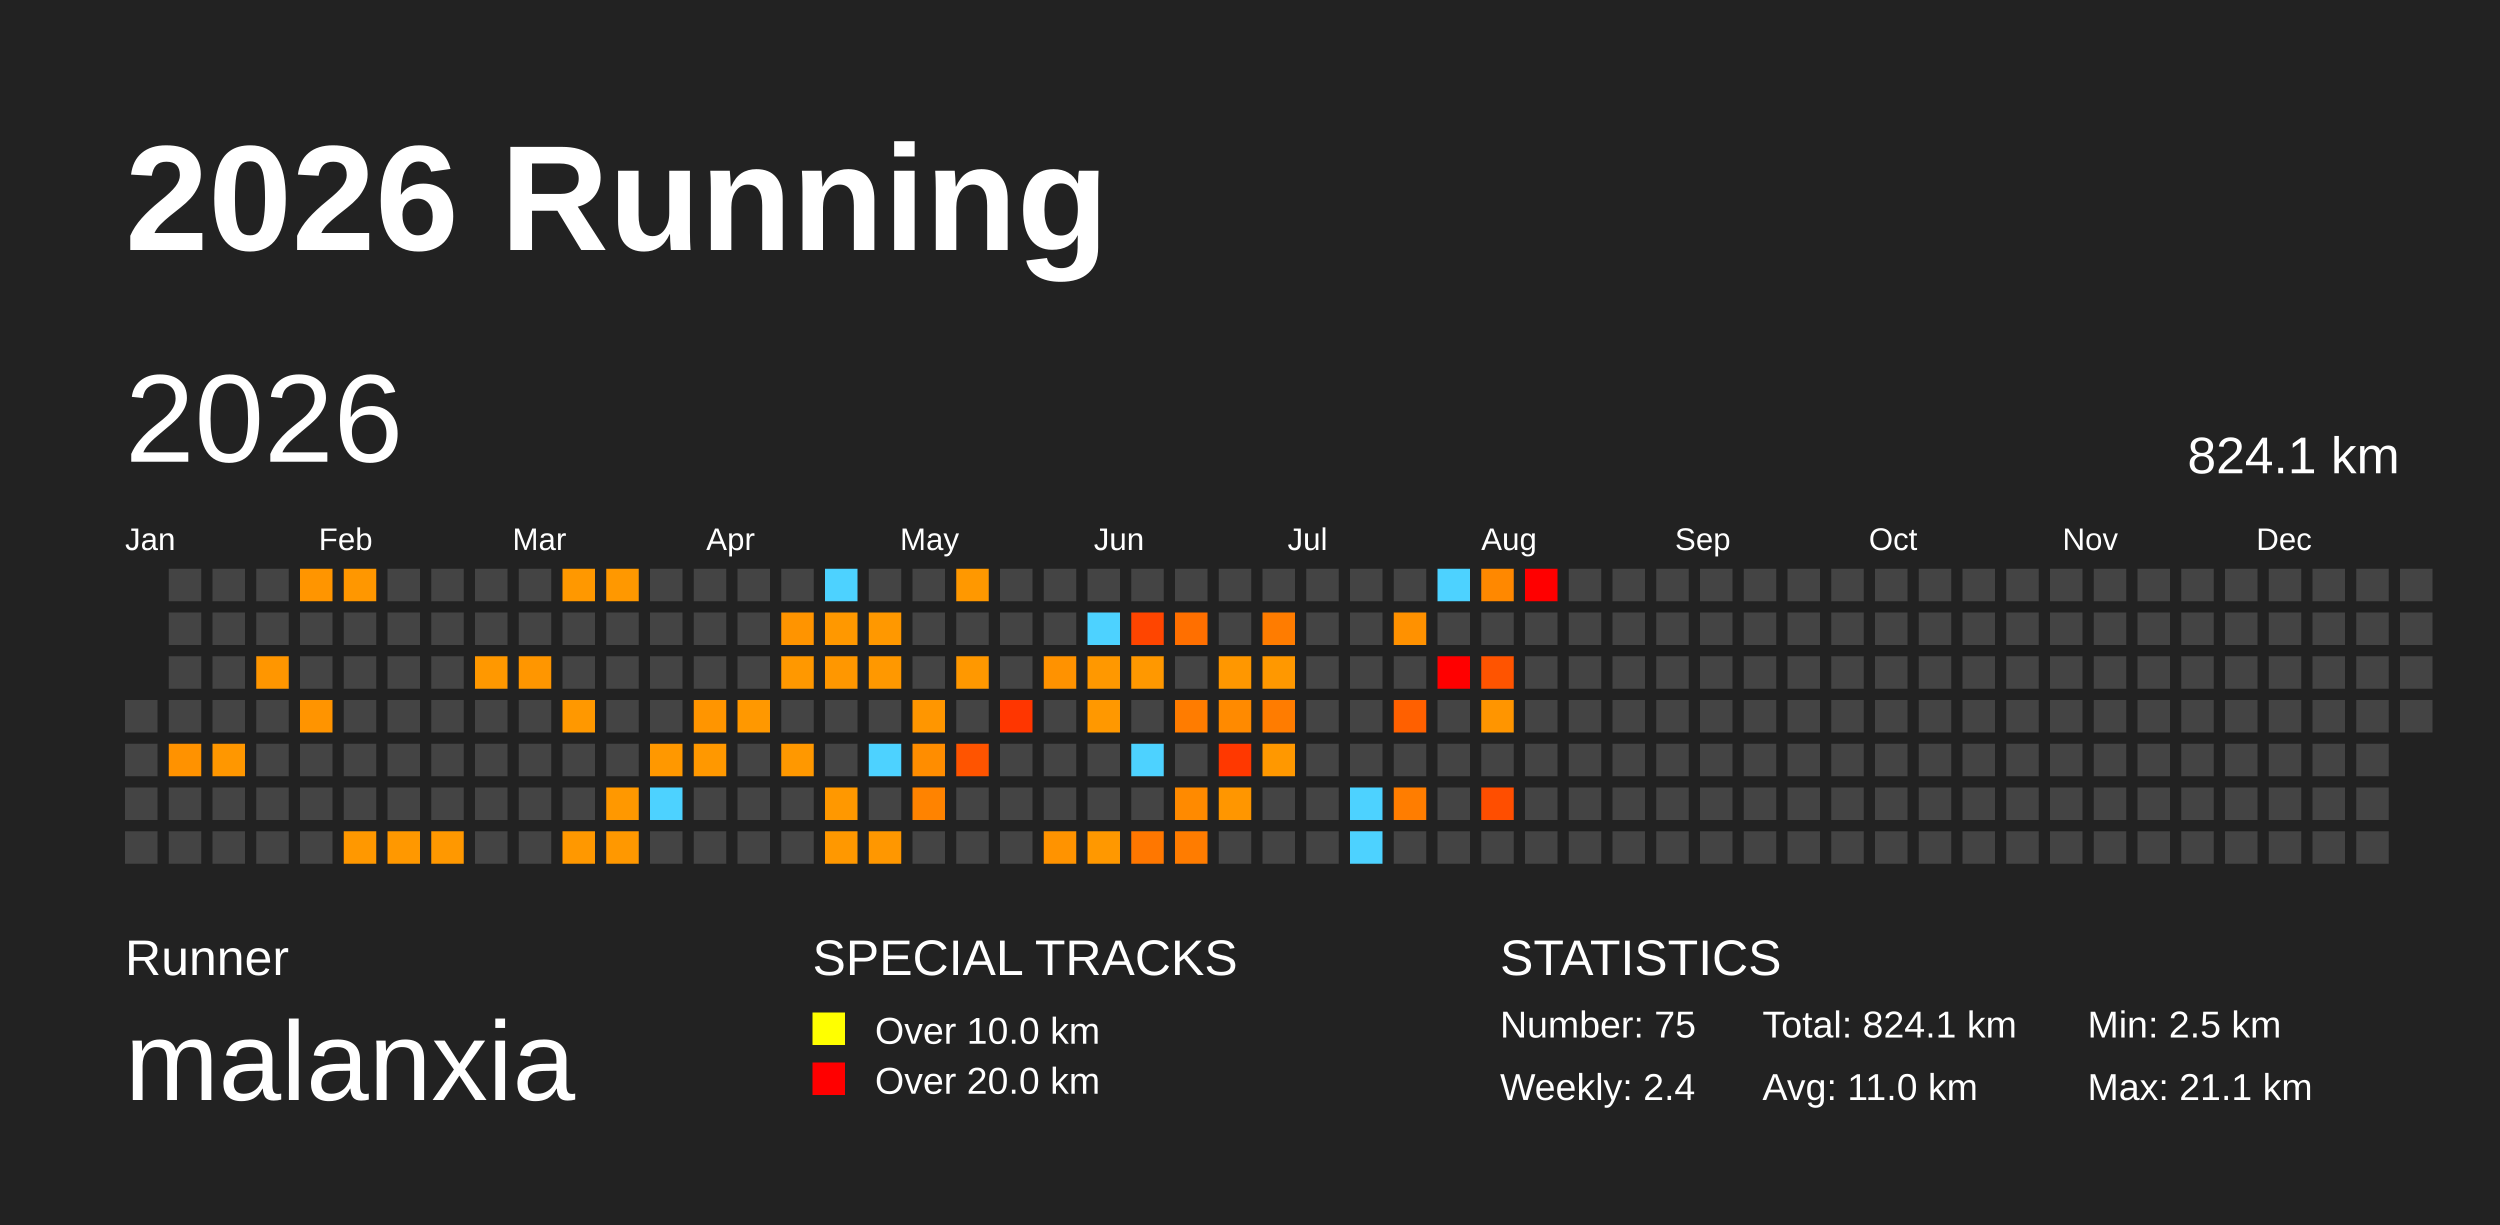
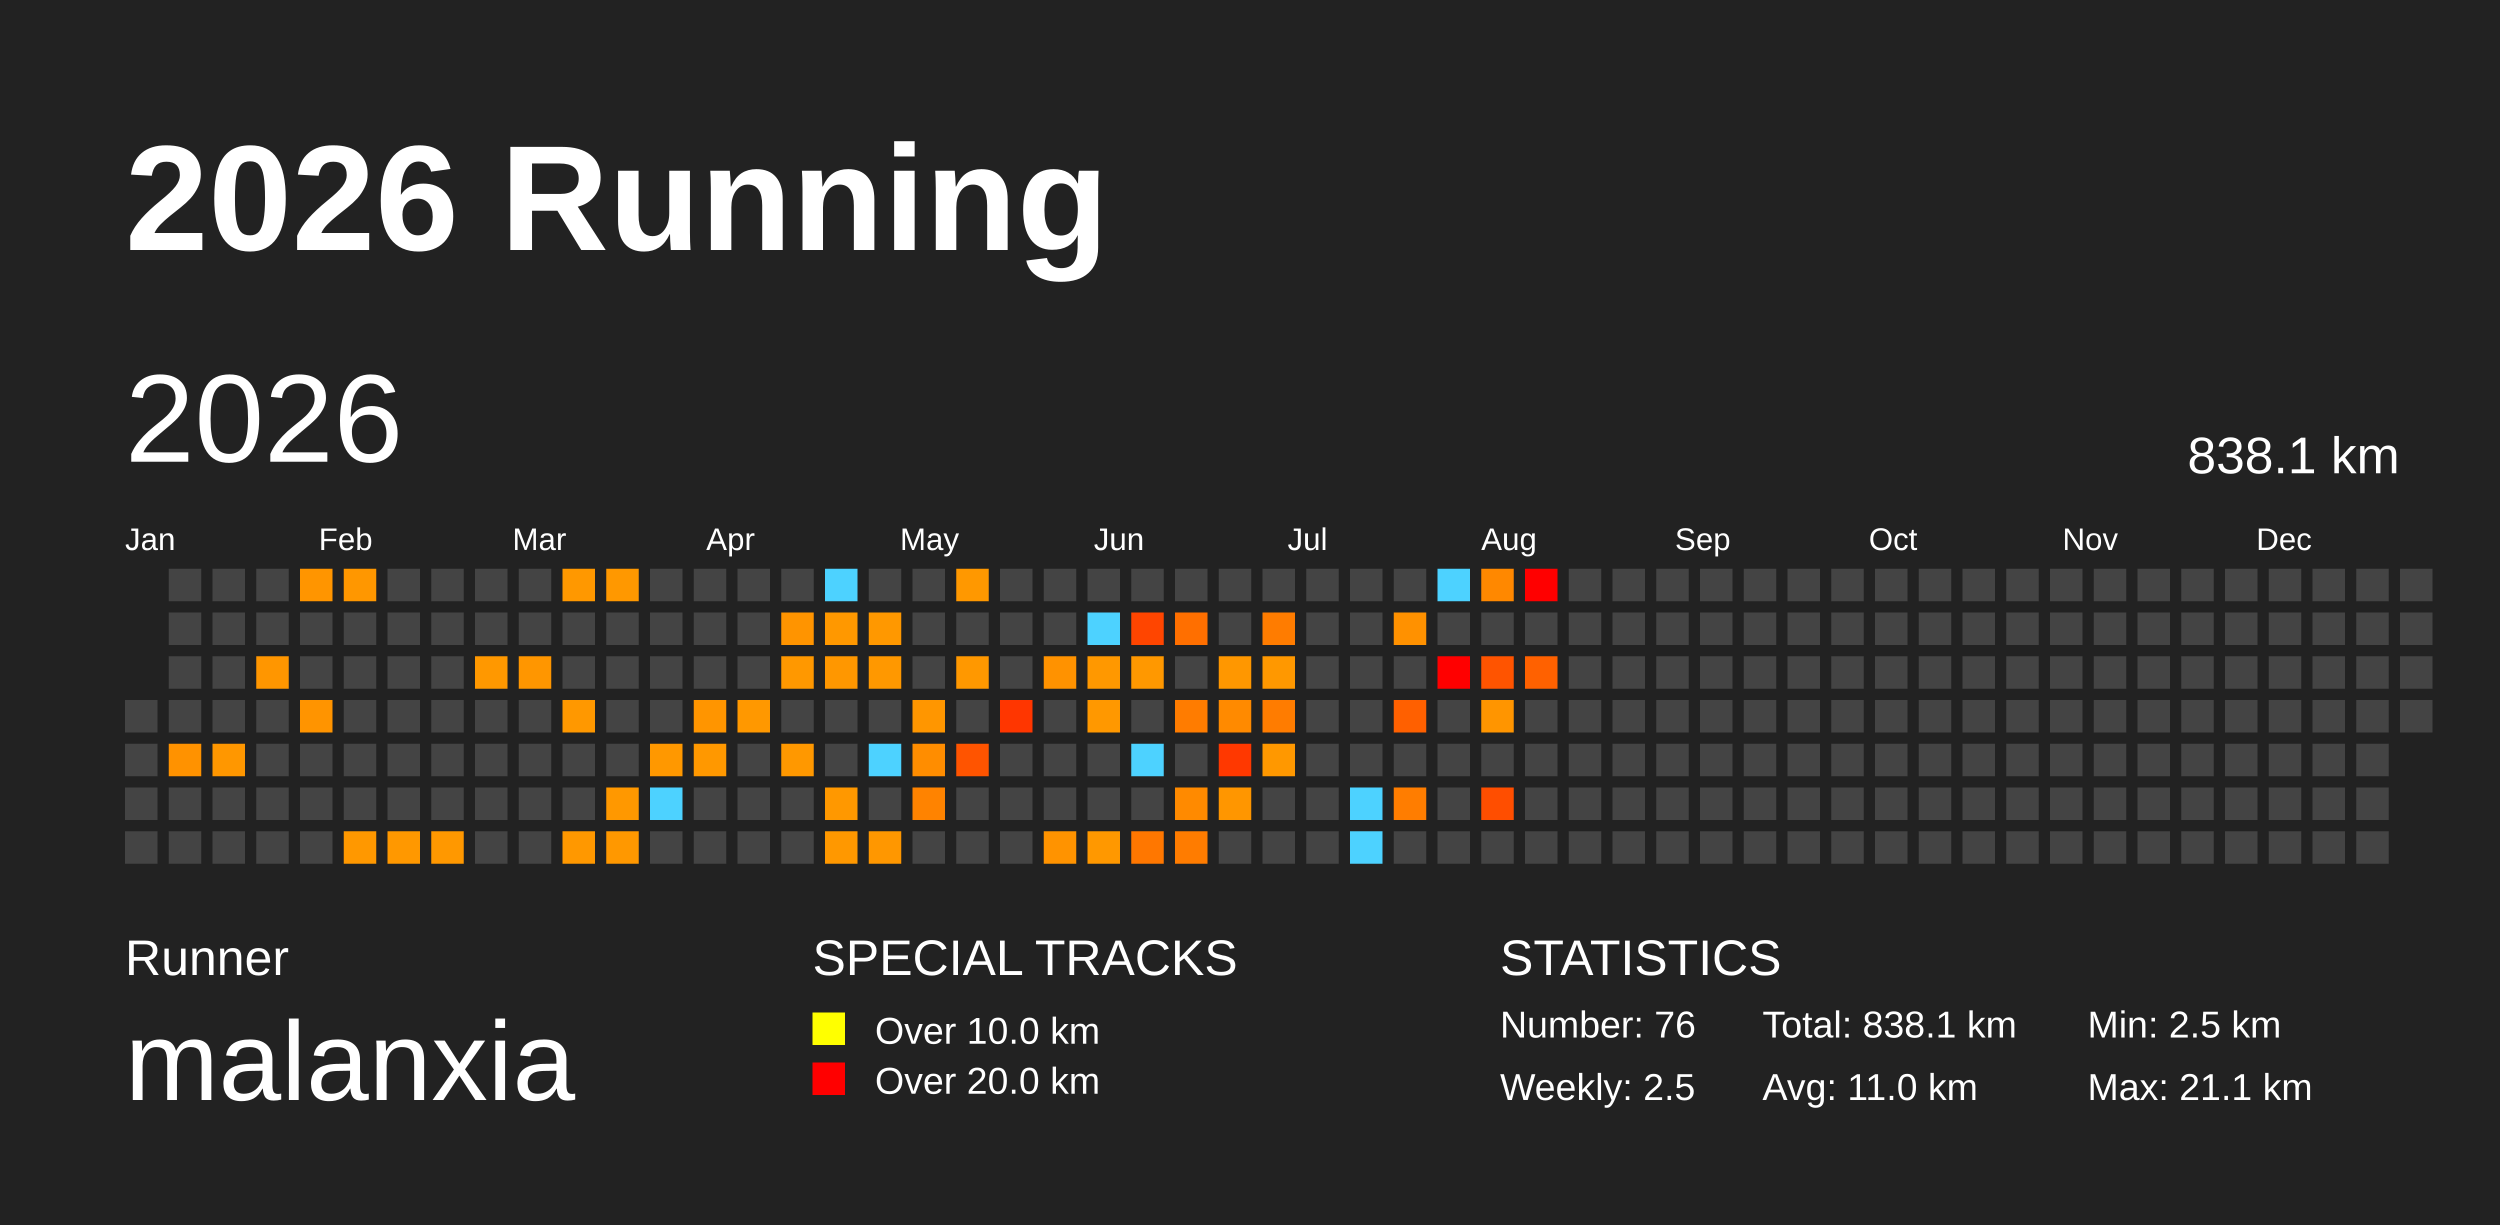
<svg xmlns="http://www.w3.org/2000/svg" baseProfile="full" height="98mm" version="1.1" viewBox="0,0,200,98" width="200mm">
  <defs />
  <rect fill="#222222" height="98" width="200" x="0" y="0" />
  <text fill="#FFFFFF" style="font-size:12px; font-family:Arial; font-weight:bold;" x="10" y="20">2026 Running</text>
  <text fill="#FFFFFF" style="font-size:4px; font-family:Arial" x="10" y="78">Runner</text>
  <text fill="#FFFFFF" style="font-size:9px; font-family:Arial" x="10" y="88">malanxia</text>
  <text fill="#FFFFFF" style="font-size:4px; font-family:Arial" x="65" y="78">SPECIAL TRACKS</text>
  <rect fill="yellow" height="2.6" width="2.6" x="65" y="81" />
  <text fill="#FFFFFF" style="font-size:3px; font-family:Arial" x="70" y="83.5">Over 10.0 km</text>
  <rect fill="red" height="2.6" width="2.6" x="65" y="85" />
  <text fill="#FFFFFF" style="font-size:3px; font-family:Arial" x="70" y="87.5">Over 20.0 km</text>
  <text fill="#FFFFFF" style="font-size:4px; font-family:Arial" x="120" y="78">STATISTICS</text>
-   <text fill="#FFFFFF" style="font-size:3px; font-family:Arial" x="120" y="83">Number: 75</text>
-   <text fill="#FFFFFF" style="font-size:3px; font-family:Arial" x="120" y="88">Weekly: 2.4</text>
-   <text fill="#FFFFFF" style="font-size:3px; font-family:Arial" x="141" y="83">Total: 824.1 km</text>
+   <text fill="#FFFFFF" style="font-size:3px; font-family:Arial" x="120" y="83">Number: 76</text>
+   <text fill="#FFFFFF" style="font-size:3px; font-family:Arial" x="120" y="88">Weekly: 2.5</text>
+   <text fill="#FFFFFF" style="font-size:3px; font-family:Arial" x="141" y="83">Total: 838.1 km</text>
  <text fill="#FFFFFF" style="font-size:3px; font-family:Arial" x="141" y="88">Avg: 11.0 km</text>
  <text fill="#FFFFFF" style="font-size:3px; font-family:Arial" x="167" y="83">Min: 2.5 km</text>
  <text fill="#FFFFFF" style="font-size:3px; font-family:Arial" x="167" y="88">Max: 21.1 km</text>
  <text dominant-baseline="hanging" fill="#FFFFFF" style="font-size:10.0px; font-family:Arial;" x="10" y="30">2026</text>
-   <text dominant-baseline="hanging" fill="#FFFFFF" style="font-size:4.125px; font-family:Arial;" x="175" y="35">824.1 km</text>
+   <text dominant-baseline="hanging" fill="#FFFFFF" style="font-size:4.125px; font-family:Arial;" x="175" y="35">838.1 km</text>
  <text fill="#FFFFFF" style="font-size:2.5px; font-family:Arial" x="10.0" y="44">Jan</text>
  <text fill="#FFFFFF" style="font-size:2.5px; font-family:Arial" x="25.5" y="44">Feb</text>
  <text fill="#FFFFFF" style="font-size:2.5px; font-family:Arial" x="41.0" y="44">Mar</text>
  <text fill="#FFFFFF" style="font-size:2.5px; font-family:Arial" x="56.5" y="44">Apr</text>
  <text fill="#FFFFFF" style="font-size:2.5px; font-family:Arial" x="72.0" y="44">May</text>
  <text fill="#FFFFFF" style="font-size:2.5px; font-family:Arial" x="87.5" y="44">Jun</text>
  <text fill="#FFFFFF" style="font-size:2.5px; font-family:Arial" x="103.0" y="44">Jul</text>
  <text fill="#FFFFFF" style="font-size:2.5px; font-family:Arial" x="118.5" y="44">Aug</text>
  <text fill="#FFFFFF" style="font-size:2.5px; font-family:Arial" x="134.0" y="44">Sep</text>
  <text fill="#FFFFFF" style="font-size:2.5px; font-family:Arial" x="149.5" y="44">Oct</text>
  <text fill="#FFFFFF" style="font-size:2.5px; font-family:Arial" x="165.0" y="44">Nov</text>
  <text fill="#FFFFFF" style="font-size:2.5px; font-family:Arial" x="180.5" y="44">Dec</text>
  <rect fill="#444444" height="2.6" width="2.6" x="10.0" y="56.0" />
  <rect fill="#444444" height="2.6" width="2.6" x="10.0" y="59.5" />
  <rect fill="#444444" height="2.6" width="2.6" x="10.0" y="63.0" />
  <rect fill="#444444" height="2.6" width="2.6" x="10.0" y="66.5" />
  <rect fill="#444444" height="2.6" width="2.6" x="13.5" y="45.5" />
  <rect fill="#444444" height="2.6" width="2.6" x="13.5" y="49.0" />
  <rect fill="#444444" height="2.6" width="2.6" x="13.5" y="52.5" />
  <rect fill="#444444" height="2.6" width="2.6" x="13.5" y="56.0" />
  <rect fill="#ff9200" height="2.6" width="2.6" x="13.5" y="59.5" />
  <rect fill="#444444" height="2.6" width="2.6" x="13.5" y="63.0" />
  <rect fill="#444444" height="2.6" width="2.6" x="13.5" y="66.5" />
  <rect fill="#444444" height="2.6" width="2.6" x="17.0" y="45.5" />
  <rect fill="#444444" height="2.6" width="2.6" x="17.0" y="49.0" />
  <rect fill="#444444" height="2.6" width="2.6" x="17.0" y="52.5" />
  <rect fill="#444444" height="2.6" width="2.6" x="17.0" y="56.0" />
  <rect fill="#ff9700" height="2.6" width="2.6" x="17.0" y="59.5" />
  <rect fill="#444444" height="2.6" width="2.6" x="17.0" y="63.0" />
  <rect fill="#444444" height="2.6" width="2.6" x="17.0" y="66.5" />
  <rect fill="#444444" height="2.6" width="2.6" x="20.5" y="45.5" />
  <rect fill="#444444" height="2.6" width="2.6" x="20.5" y="49.0" />
  <rect fill="#ff9600" height="2.6" width="2.6" x="20.5" y="52.5" />
  <rect fill="#444444" height="2.6" width="2.6" x="20.5" y="56.0" />
  <rect fill="#444444" height="2.6" width="2.6" x="20.5" y="59.5" />
  <rect fill="#444444" height="2.6" width="2.6" x="20.5" y="63.0" />
  <rect fill="#444444" height="2.6" width="2.6" x="20.5" y="66.5" />
  <rect fill="#ff9500" height="2.6" width="2.6" x="24.0" y="45.5" />
  <rect fill="#444444" height="2.6" width="2.6" x="24.0" y="49.0" />
  <rect fill="#444444" height="2.6" width="2.6" x="24.0" y="52.5" />
  <rect fill="#ff9400" height="2.6" width="2.6" x="24.0" y="56.0" />
  <rect fill="#444444" height="2.6" width="2.6" x="24.0" y="59.5" />
  <rect fill="#444444" height="2.6" width="2.6" x="24.0" y="63.0" />
  <rect fill="#444444" height="2.6" width="2.6" x="24.0" y="66.5" />
  <rect fill="#ff9700" height="2.6" width="2.6" x="27.5" y="45.5" />
  <rect fill="#444444" height="2.6" width="2.6" x="27.5" y="49.0" />
  <rect fill="#444444" height="2.6" width="2.6" x="27.5" y="52.5" />
  <rect fill="#444444" height="2.6" width="2.6" x="27.5" y="56.0" />
  <rect fill="#444444" height="2.6" width="2.6" x="27.5" y="59.5" />
  <rect fill="#444444" height="2.6" width="2.6" x="27.5" y="63.0" />
  <rect fill="#ff9800" height="2.6" width="2.6" x="27.5" y="66.5" />
  <rect fill="#444444" height="2.6" width="2.6" x="31.0" y="45.5" />
  <rect fill="#444444" height="2.6" width="2.6" x="31.0" y="49.0" />
  <rect fill="#444444" height="2.6" width="2.6" x="31.0" y="52.5" />
  <rect fill="#444444" height="2.6" width="2.6" x="31.0" y="56.0" />
  <rect fill="#444444" height="2.6" width="2.6" x="31.0" y="59.5" />
  <rect fill="#444444" height="2.6" width="2.6" x="31.0" y="63.0" />
  <rect fill="#ff9800" height="2.6" width="2.6" x="31.0" y="66.5" />
  <rect fill="#444444" height="2.6" width="2.6" x="34.5" y="45.5" />
  <rect fill="#444444" height="2.6" width="2.6" x="34.5" y="49.0" />
  <rect fill="#444444" height="2.6" width="2.6" x="34.5" y="52.5" />
  <rect fill="#444444" height="2.6" width="2.6" x="34.5" y="56.0" />
  <rect fill="#444444" height="2.6" width="2.6" x="34.5" y="59.5" />
  <rect fill="#444444" height="2.6" width="2.6" x="34.5" y="63.0" />
  <rect fill="#ff9800" height="2.6" width="2.6" x="34.5" y="66.5" />
  <rect fill="#444444" height="2.6" width="2.6" x="38.0" y="45.5" />
  <rect fill="#444444" height="2.6" width="2.6" x="38.0" y="49.0" />
  <rect fill="#ff9800" height="2.6" width="2.6" x="38.0" y="52.5" />
  <rect fill="#444444" height="2.6" width="2.6" x="38.0" y="56.0" />
  <rect fill="#444444" height="2.6" width="2.6" x="38.0" y="59.5" />
  <rect fill="#444444" height="2.6" width="2.6" x="38.0" y="63.0" />
  <rect fill="#444444" height="2.6" width="2.6" x="38.0" y="66.5" />
  <rect fill="#444444" height="2.6" width="2.6" x="41.5" y="45.5" />
  <rect fill="#444444" height="2.6" width="2.6" x="41.5" y="49.0" />
  <rect fill="#ff9600" height="2.6" width="2.6" x="41.5" y="52.5" />
  <rect fill="#444444" height="2.6" width="2.6" x="41.5" y="56.0" />
  <rect fill="#444444" height="2.6" width="2.6" x="41.5" y="59.5" />
  <rect fill="#444444" height="2.6" width="2.6" x="41.5" y="63.0" />
  <rect fill="#444444" height="2.6" width="2.6" x="41.5" y="66.5" />
  <rect fill="#ff9800" height="2.6" width="2.6" x="45.0" y="45.5" />
  <rect fill="#444444" height="2.6" width="2.6" x="45.0" y="49.0" />
  <rect fill="#444444" height="2.6" width="2.6" x="45.0" y="52.5" />
  <rect fill="#ff9800" height="2.6" width="2.6" x="45.0" y="56.0" />
  <rect fill="#444444" height="2.6" width="2.6" x="45.0" y="59.5" />
  <rect fill="#444444" height="2.6" width="2.6" x="45.0" y="63.0" />
  <rect fill="#ff9800" height="2.6" width="2.6" x="45.0" y="66.5" />
  <rect fill="#ff9800" height="2.6" width="2.6" x="48.5" y="45.5" />
  <rect fill="#444444" height="2.6" width="2.6" x="48.5" y="49.0" />
  <rect fill="#444444" height="2.6" width="2.6" x="48.5" y="52.5" />
  <rect fill="#444444" height="2.6" width="2.6" x="48.5" y="56.0" />
  <rect fill="#444444" height="2.6" width="2.6" x="48.5" y="59.5" />
  <rect fill="#ff9800" height="2.6" width="2.6" x="48.5" y="63.0" />
  <rect fill="#ff9800" height="2.6" width="2.6" x="48.5" y="66.5" />
  <rect fill="#444444" height="2.6" width="2.6" x="52.0" y="45.5" />
  <rect fill="#444444" height="2.6" width="2.6" x="52.0" y="49.0" />
  <rect fill="#444444" height="2.6" width="2.6" x="52.0" y="52.5" />
  <rect fill="#444444" height="2.6" width="2.6" x="52.0" y="56.0" />
  <rect fill="#ff9800" height="2.6" width="2.6" x="52.0" y="59.5" />
  <rect fill="#4dd2ff" height="2.6" width="2.6" x="52.0" y="63.0" />
  <rect fill="#444444" height="2.6" width="2.6" x="52.0" y="66.5" />
  <rect fill="#444444" height="2.6" width="2.6" x="55.5" y="45.5" />
  <rect fill="#444444" height="2.6" width="2.6" x="55.5" y="49.0" />
  <rect fill="#444444" height="2.6" width="2.6" x="55.5" y="52.5" />
  <rect fill="#ff9500" height="2.6" width="2.6" x="55.5" y="56.0" />
  <rect fill="#ff9800" height="2.6" width="2.6" x="55.5" y="59.5" />
  <rect fill="#444444" height="2.6" width="2.6" x="55.5" y="63.0" />
  <rect fill="#444444" height="2.6" width="2.6" x="55.5" y="66.5" />
  <rect fill="#444444" height="2.6" width="2.6" x="59.0" y="45.5" />
  <rect fill="#444444" height="2.6" width="2.6" x="59.0" y="49.0" />
  <rect fill="#444444" height="2.6" width="2.6" x="59.0" y="52.5" />
  <rect fill="#ff9800" height="2.6" width="2.6" x="59.0" y="56.0" />
  <rect fill="#444444" height="2.6" width="2.6" x="59.0" y="59.5" />
  <rect fill="#444444" height="2.6" width="2.6" x="59.0" y="63.0" />
  <rect fill="#444444" height="2.6" width="2.6" x="59.0" y="66.5" />
  <rect fill="#444444" height="2.6" width="2.6" x="62.5" y="45.5" />
  <rect fill="#ff9400" height="2.6" width="2.6" x="62.5" y="49.0" />
  <rect fill="#ff9800" height="2.6" width="2.6" x="62.5" y="52.5" />
  <rect fill="#444444" height="2.6" width="2.6" x="62.5" y="56.0" />
  <rect fill="#ff9800" height="2.6" width="2.6" x="62.5" y="59.5" />
  <rect fill="#444444" height="2.6" width="2.6" x="62.5" y="63.0" />
  <rect fill="#444444" height="2.6" width="2.6" x="62.5" y="66.5" />
  <rect fill="#4dd2ff" height="2.6" width="2.6" x="66.0" y="45.5" />
  <rect fill="#ff9800" height="2.6" width="2.6" x="66.0" y="49.0" />
  <rect fill="#ff9700" height="2.6" width="2.6" x="66.0" y="52.5" />
  <rect fill="#444444" height="2.6" width="2.6" x="66.0" y="56.0" />
  <rect fill="#444444" height="2.6" width="2.6" x="66.0" y="59.5" />
  <rect fill="#ff9800" height="2.6" width="2.6" x="66.0" y="63.0" />
  <rect fill="#ff9800" height="2.6" width="2.6" x="66.0" y="66.5" />
  <rect fill="#444444" height="2.6" width="2.6" x="69.5" y="45.5" />
  <rect fill="#ff9800" height="2.6" width="2.6" x="69.5" y="49.0" />
  <rect fill="#ff9800" height="2.6" width="2.6" x="69.5" y="52.5" />
  <rect fill="#444444" height="2.6" width="2.6" x="69.5" y="56.0" />
  <rect fill="#4dd2ff" height="2.6" width="2.6" x="69.5" y="59.5" />
  <rect fill="#444444" height="2.6" width="2.6" x="69.5" y="63.0" />
  <rect fill="#ff9700" height="2.6" width="2.6" x="69.5" y="66.5" />
  <rect fill="#444444" height="2.6" width="2.6" x="73.0" y="45.5" />
  <rect fill="#444444" height="2.6" width="2.6" x="73.0" y="49.0" />
  <rect fill="#444444" height="2.6" width="2.6" x="73.0" y="52.5" />
  <rect fill="#ff9600" height="2.6" width="2.6" x="73.0" y="56.0" />
  <rect fill="#ff8d00" height="2.6" width="2.6" x="73.0" y="59.5" />
  <rect fill="#ff8300" height="2.6" width="2.6" x="73.0" y="63.0" />
  <rect fill="#444444" height="2.6" width="2.6" x="73.0" y="66.5" />
  <rect fill="#ff9800" height="2.6" width="2.6" x="76.5" y="45.5" />
  <rect fill="#444444" height="2.6" width="2.6" x="76.5" y="49.0" />
  <rect fill="#ff9800" height="2.6" width="2.6" x="76.5" y="52.5" />
  <rect fill="#444444" height="2.6" width="2.6" x="76.5" y="56.0" />
  <rect fill="#ff5400" height="2.6" width="2.6" x="76.5" y="59.5" />
  <rect fill="#444444" height="2.6" width="2.6" x="76.5" y="63.0" />
  <rect fill="#444444" height="2.6" width="2.6" x="76.5" y="66.5" />
  <rect fill="#444444" height="2.6" width="2.6" x="80.0" y="45.5" />
  <rect fill="#444444" height="2.6" width="2.6" x="80.0" y="49.0" />
  <rect fill="#444444" height="2.6" width="2.6" x="80.0" y="52.5" />
  <rect fill="#ff3600" height="2.6" width="2.6" x="80.0" y="56.0" />
  <rect fill="#444444" height="2.6" width="2.6" x="80.0" y="59.5" />
  <rect fill="#444444" height="2.6" width="2.6" x="80.0" y="63.0" />
  <rect fill="#444444" height="2.6" width="2.6" x="80.0" y="66.5" />
  <rect fill="#444444" height="2.6" width="2.6" x="83.5" y="45.5" />
  <rect fill="#444444" height="2.6" width="2.6" x="83.5" y="49.0" />
  <rect fill="#ff9200" height="2.6" width="2.6" x="83.5" y="52.5" />
  <rect fill="#444444" height="2.6" width="2.6" x="83.5" y="56.0" />
  <rect fill="#444444" height="2.6" width="2.6" x="83.5" y="59.5" />
  <rect fill="#444444" height="2.6" width="2.6" x="83.5" y="63.0" />
  <rect fill="#ff9300" height="2.6" width="2.6" x="83.5" y="66.5" />
  <rect fill="#444444" height="2.6" width="2.6" x="87.0" y="45.5" />
  <rect fill="#4dd2ff" height="2.6" width="2.6" x="87.0" y="49.0" />
  <rect fill="#ff9800" height="2.6" width="2.6" x="87.0" y="52.5" />
  <rect fill="#ff9800" height="2.6" width="2.6" x="87.0" y="56.0" />
  <rect fill="#444444" height="2.6" width="2.6" x="87.0" y="59.5" />
  <rect fill="#444444" height="2.6" width="2.6" x="87.0" y="63.0" />
  <rect fill="#ff9800" height="2.6" width="2.6" x="87.0" y="66.5" />
  <rect fill="#444444" height="2.6" width="2.6" x="90.5" y="45.5" />
  <rect fill="#ff4500" height="2.6" width="2.6" x="90.5" y="49.0" />
  <rect fill="#ff9800" height="2.6" width="2.6" x="90.5" y="52.5" />
  <rect fill="#444444" height="2.6" width="2.6" x="90.5" y="56.0" />
  <rect fill="#4dd2ff" height="2.6" width="2.6" x="90.5" y="59.5" />
  <rect fill="#444444" height="2.6" width="2.6" x="90.5" y="63.0" />
  <rect fill="#ff7700" height="2.6" width="2.6" x="90.5" y="66.5" />
  <rect fill="#444444" height="2.6" width="2.6" x="94.0" y="45.5" />
  <rect fill="#ff6f00" height="2.6" width="2.6" x="94.0" y="49.0" />
  <rect fill="#444444" height="2.6" width="2.6" x="94.0" y="52.5" />
  <rect fill="#ff7c00" height="2.6" width="2.6" x="94.0" y="56.0" />
  <rect fill="#444444" height="2.6" width="2.6" x="94.0" y="59.5" />
  <rect fill="#ff8a00" height="2.6" width="2.6" x="94.0" y="63.0" />
  <rect fill="#ff7c00" height="2.6" width="2.6" x="94.0" y="66.5" />
  <rect fill="#444444" height="2.6" width="2.6" x="97.5" y="45.5" />
  <rect fill="#444444" height="2.6" width="2.6" x="97.5" y="49.0" />
  <rect fill="#ff9700" height="2.6" width="2.6" x="97.5" y="52.5" />
  <rect fill="#ff8a00" height="2.6" width="2.6" x="97.5" y="56.0" />
  <rect fill="#ff3800" height="2.6" width="2.6" x="97.5" y="59.5" />
  <rect fill="#ff9600" height="2.6" width="2.6" x="97.5" y="63.0" />
  <rect fill="#444444" height="2.6" width="2.6" x="97.5" y="66.5" />
  <rect fill="#444444" height="2.6" width="2.6" x="101.0" y="45.5" />
  <rect fill="#ff7c00" height="2.6" width="2.6" x="101.0" y="49.0" />
  <rect fill="#ff9800" height="2.6" width="2.6" x="101.0" y="52.5" />
  <rect fill="#ff7c00" height="2.6" width="2.6" x="101.0" y="56.0" />
  <rect fill="#ff9800" height="2.6" width="2.6" x="101.0" y="59.5" />
  <rect fill="#444444" height="2.6" width="2.6" x="101.0" y="63.0" />
  <rect fill="#444444" height="2.6" width="2.6" x="101.0" y="66.5" />
  <rect fill="#444444" height="2.6" width="2.6" x="104.5" y="45.5" />
  <rect fill="#444444" height="2.6" width="2.6" x="104.5" y="49.0" />
  <rect fill="#444444" height="2.6" width="2.6" x="104.5" y="52.5" />
  <rect fill="#444444" height="2.6" width="2.6" x="104.5" y="56.0" />
  <rect fill="#444444" height="2.6" width="2.6" x="104.5" y="59.5" />
  <rect fill="#444444" height="2.6" width="2.6" x="104.5" y="63.0" />
  <rect fill="#444444" height="2.6" width="2.6" x="104.5" y="66.5" />
  <rect fill="#444444" height="2.6" width="2.6" x="108.0" y="45.5" />
  <rect fill="#444444" height="2.6" width="2.6" x="108.0" y="49.0" />
  <rect fill="#444444" height="2.6" width="2.6" x="108.0" y="52.5" />
  <rect fill="#444444" height="2.6" width="2.6" x="108.0" y="56.0" />
  <rect fill="#444444" height="2.6" width="2.6" x="108.0" y="59.5" />
  <rect fill="#4dd2ff" height="2.6" width="2.6" x="108.0" y="63.0" />
  <rect fill="#4dd2ff" height="2.6" width="2.6" x="108.0" y="66.5" />
  <rect fill="#444444" height="2.6" width="2.6" x="111.5" y="45.5" />
  <rect fill="#ff9100" height="2.6" width="2.6" x="111.5" y="49.0" />
  <rect fill="#444444" height="2.6" width="2.6" x="111.5" y="52.5" />
  <rect fill="#ff6000" height="2.6" width="2.6" x="111.5" y="56.0" />
  <rect fill="#444444" height="2.6" width="2.6" x="111.5" y="59.5" />
  <rect fill="#ff7d00" height="2.6" width="2.6" x="111.5" y="63.0" />
  <rect fill="#444444" height="2.6" width="2.6" x="111.5" y="66.5" />
  <rect fill="#4dd2ff" height="2.6" width="2.6" x="115.0" y="45.5" />
  <rect fill="#444444" height="2.6" width="2.6" x="115.0" y="49.0" />
  <rect fill="red" height="2.6" width="2.6" x="115.0" y="52.5" />
  <rect fill="#444444" height="2.6" width="2.6" x="115.0" y="56.0" />
  <rect fill="#444444" height="2.6" width="2.6" x="115.0" y="59.5" />
  <rect fill="#444444" height="2.6" width="2.6" x="115.0" y="63.0" />
  <rect fill="#444444" height="2.6" width="2.6" x="115.0" y="66.5" />
  <rect fill="#ff8800" height="2.6" width="2.6" x="118.5" y="45.5" />
  <rect fill="#444444" height="2.6" width="2.6" x="118.5" y="49.0" />
  <rect fill="#ff5400" height="2.6" width="2.6" x="118.5" y="52.5" />
  <rect fill="#ff9500" height="2.6" width="2.6" x="118.5" y="56.0" />
  <rect fill="#444444" height="2.6" width="2.6" x="118.5" y="59.5" />
  <rect fill="#ff4e00" height="2.6" width="2.6" x="118.5" y="63.0" />
  <rect fill="#444444" height="2.6" width="2.6" x="118.5" y="66.5" />
  <rect fill="red" height="2.6" width="2.6" x="122.0" y="45.5" />
  <rect fill="#444444" height="2.6" width="2.6" x="122.0" y="49.0" />
-   <rect fill="#444444" height="2.6" width="2.6" x="122.0" y="52.5" />
+   <rect fill="#ff6100" height="2.6" width="2.6" x="122.0" y="52.5" />
  <rect fill="#444444" height="2.6" width="2.6" x="122.0" y="56.0" />
  <rect fill="#444444" height="2.6" width="2.6" x="122.0" y="59.5" />
  <rect fill="#444444" height="2.6" width="2.6" x="122.0" y="63.0" />
  <rect fill="#444444" height="2.6" width="2.6" x="122.0" y="66.5" />
  <rect fill="#444444" height="2.6" width="2.6" x="125.5" y="45.5" />
  <rect fill="#444444" height="2.6" width="2.6" x="125.5" y="49.0" />
  <rect fill="#444444" height="2.6" width="2.6" x="125.5" y="52.5" />
  <rect fill="#444444" height="2.6" width="2.6" x="125.5" y="56.0" />
  <rect fill="#444444" height="2.6" width="2.6" x="125.5" y="59.5" />
  <rect fill="#444444" height="2.6" width="2.6" x="125.5" y="63.0" />
  <rect fill="#444444" height="2.6" width="2.6" x="125.5" y="66.5" />
  <rect fill="#444444" height="2.6" width="2.6" x="129.0" y="45.5" />
  <rect fill="#444444" height="2.6" width="2.6" x="129.0" y="49.0" />
  <rect fill="#444444" height="2.6" width="2.6" x="129.0" y="52.5" />
  <rect fill="#444444" height="2.6" width="2.6" x="129.0" y="56.0" />
  <rect fill="#444444" height="2.6" width="2.6" x="129.0" y="59.5" />
  <rect fill="#444444" height="2.6" width="2.6" x="129.0" y="63.0" />
  <rect fill="#444444" height="2.6" width="2.6" x="129.0" y="66.5" />
  <rect fill="#444444" height="2.6" width="2.6" x="132.5" y="45.5" />
  <rect fill="#444444" height="2.6" width="2.6" x="132.5" y="49.0" />
  <rect fill="#444444" height="2.6" width="2.6" x="132.5" y="52.5" />
  <rect fill="#444444" height="2.6" width="2.6" x="132.5" y="56.0" />
  <rect fill="#444444" height="2.6" width="2.6" x="132.5" y="59.5" />
  <rect fill="#444444" height="2.6" width="2.6" x="132.5" y="63.0" />
  <rect fill="#444444" height="2.6" width="2.6" x="132.5" y="66.5" />
  <rect fill="#444444" height="2.6" width="2.6" x="136.0" y="45.5" />
  <rect fill="#444444" height="2.6" width="2.6" x="136.0" y="49.0" />
  <rect fill="#444444" height="2.6" width="2.6" x="136.0" y="52.5" />
  <rect fill="#444444" height="2.6" width="2.6" x="136.0" y="56.0" />
  <rect fill="#444444" height="2.6" width="2.6" x="136.0" y="59.5" />
  <rect fill="#444444" height="2.6" width="2.6" x="136.0" y="63.0" />
  <rect fill="#444444" height="2.6" width="2.6" x="136.0" y="66.5" />
  <rect fill="#444444" height="2.6" width="2.6" x="139.5" y="45.5" />
  <rect fill="#444444" height="2.6" width="2.6" x="139.5" y="49.0" />
  <rect fill="#444444" height="2.6" width="2.6" x="139.5" y="52.5" />
  <rect fill="#444444" height="2.6" width="2.6" x="139.5" y="56.0" />
  <rect fill="#444444" height="2.6" width="2.6" x="139.5" y="59.5" />
  <rect fill="#444444" height="2.6" width="2.6" x="139.5" y="63.0" />
  <rect fill="#444444" height="2.6" width="2.6" x="139.5" y="66.5" />
  <rect fill="#444444" height="2.6" width="2.6" x="143.0" y="45.5" />
  <rect fill="#444444" height="2.6" width="2.6" x="143.0" y="49.0" />
  <rect fill="#444444" height="2.6" width="2.6" x="143.0" y="52.5" />
  <rect fill="#444444" height="2.6" width="2.6" x="143.0" y="56.0" />
  <rect fill="#444444" height="2.6" width="2.6" x="143.0" y="59.5" />
  <rect fill="#444444" height="2.6" width="2.6" x="143.0" y="63.0" />
  <rect fill="#444444" height="2.6" width="2.6" x="143.0" y="66.5" />
  <rect fill="#444444" height="2.6" width="2.6" x="146.5" y="45.5" />
  <rect fill="#444444" height="2.6" width="2.6" x="146.5" y="49.0" />
  <rect fill="#444444" height="2.6" width="2.6" x="146.5" y="52.5" />
  <rect fill="#444444" height="2.6" width="2.6" x="146.5" y="56.0" />
  <rect fill="#444444" height="2.6" width="2.6" x="146.5" y="59.5" />
  <rect fill="#444444" height="2.6" width="2.6" x="146.5" y="63.0" />
  <rect fill="#444444" height="2.6" width="2.6" x="146.5" y="66.5" />
  <rect fill="#444444" height="2.6" width="2.6" x="150.0" y="45.5" />
  <rect fill="#444444" height="2.6" width="2.6" x="150.0" y="49.0" />
  <rect fill="#444444" height="2.6" width="2.6" x="150.0" y="52.5" />
  <rect fill="#444444" height="2.6" width="2.6" x="150.0" y="56.0" />
  <rect fill="#444444" height="2.6" width="2.6" x="150.0" y="59.5" />
  <rect fill="#444444" height="2.6" width="2.6" x="150.0" y="63.0" />
  <rect fill="#444444" height="2.6" width="2.6" x="150.0" y="66.5" />
  <rect fill="#444444" height="2.6" width="2.6" x="153.5" y="45.5" />
  <rect fill="#444444" height="2.6" width="2.6" x="153.5" y="49.0" />
  <rect fill="#444444" height="2.6" width="2.6" x="153.5" y="52.5" />
  <rect fill="#444444" height="2.6" width="2.6" x="153.5" y="56.0" />
  <rect fill="#444444" height="2.6" width="2.6" x="153.5" y="59.5" />
  <rect fill="#444444" height="2.6" width="2.6" x="153.5" y="63.0" />
  <rect fill="#444444" height="2.6" width="2.6" x="153.5" y="66.5" />
  <rect fill="#444444" height="2.6" width="2.6" x="157.0" y="45.5" />
  <rect fill="#444444" height="2.6" width="2.6" x="157.0" y="49.0" />
  <rect fill="#444444" height="2.6" width="2.6" x="157.0" y="52.5" />
  <rect fill="#444444" height="2.6" width="2.6" x="157.0" y="56.0" />
  <rect fill="#444444" height="2.6" width="2.6" x="157.0" y="59.5" />
  <rect fill="#444444" height="2.6" width="2.6" x="157.0" y="63.0" />
  <rect fill="#444444" height="2.6" width="2.6" x="157.0" y="66.5" />
  <rect fill="#444444" height="2.6" width="2.6" x="160.5" y="45.5" />
  <rect fill="#444444" height="2.6" width="2.6" x="160.5" y="49.0" />
  <rect fill="#444444" height="2.6" width="2.6" x="160.5" y="52.5" />
  <rect fill="#444444" height="2.6" width="2.6" x="160.5" y="56.0" />
  <rect fill="#444444" height="2.6" width="2.6" x="160.5" y="59.5" />
  <rect fill="#444444" height="2.6" width="2.6" x="160.5" y="63.0" />
  <rect fill="#444444" height="2.6" width="2.6" x="160.5" y="66.5" />
  <rect fill="#444444" height="2.6" width="2.6" x="164.0" y="45.5" />
  <rect fill="#444444" height="2.6" width="2.6" x="164.0" y="49.0" />
  <rect fill="#444444" height="2.6" width="2.6" x="164.0" y="52.5" />
  <rect fill="#444444" height="2.6" width="2.6" x="164.0" y="56.0" />
  <rect fill="#444444" height="2.6" width="2.6" x="164.0" y="59.5" />
  <rect fill="#444444" height="2.6" width="2.6" x="164.0" y="63.0" />
  <rect fill="#444444" height="2.6" width="2.6" x="164.0" y="66.5" />
  <rect fill="#444444" height="2.6" width="2.6" x="167.5" y="45.5" />
  <rect fill="#444444" height="2.6" width="2.6" x="167.5" y="49.0" />
  <rect fill="#444444" height="2.6" width="2.6" x="167.5" y="52.5" />
  <rect fill="#444444" height="2.6" width="2.6" x="167.5" y="56.0" />
  <rect fill="#444444" height="2.6" width="2.6" x="167.5" y="59.5" />
  <rect fill="#444444" height="2.6" width="2.6" x="167.5" y="63.0" />
  <rect fill="#444444" height="2.6" width="2.6" x="167.5" y="66.5" />
  <rect fill="#444444" height="2.6" width="2.6" x="171.0" y="45.5" />
  <rect fill="#444444" height="2.6" width="2.6" x="171.0" y="49.0" />
  <rect fill="#444444" height="2.6" width="2.6" x="171.0" y="52.5" />
  <rect fill="#444444" height="2.6" width="2.6" x="171.0" y="56.0" />
  <rect fill="#444444" height="2.6" width="2.6" x="171.0" y="59.5" />
  <rect fill="#444444" height="2.6" width="2.6" x="171.0" y="63.0" />
  <rect fill="#444444" height="2.6" width="2.6" x="171.0" y="66.5" />
  <rect fill="#444444" height="2.6" width="2.6" x="174.5" y="45.5" />
  <rect fill="#444444" height="2.6" width="2.6" x="174.5" y="49.0" />
  <rect fill="#444444" height="2.6" width="2.6" x="174.5" y="52.5" />
  <rect fill="#444444" height="2.6" width="2.6" x="174.5" y="56.0" />
  <rect fill="#444444" height="2.6" width="2.6" x="174.5" y="59.5" />
  <rect fill="#444444" height="2.6" width="2.6" x="174.5" y="63.0" />
  <rect fill="#444444" height="2.6" width="2.6" x="174.5" y="66.5" />
  <rect fill="#444444" height="2.6" width="2.6" x="178.0" y="45.5" />
  <rect fill="#444444" height="2.6" width="2.6" x="178.0" y="49.0" />
  <rect fill="#444444" height="2.6" width="2.6" x="178.0" y="52.5" />
  <rect fill="#444444" height="2.6" width="2.6" x="178.0" y="56.0" />
  <rect fill="#444444" height="2.6" width="2.6" x="178.0" y="59.5" />
  <rect fill="#444444" height="2.6" width="2.6" x="178.0" y="63.0" />
  <rect fill="#444444" height="2.6" width="2.6" x="178.0" y="66.5" />
  <rect fill="#444444" height="2.6" width="2.6" x="181.5" y="45.5" />
  <rect fill="#444444" height="2.6" width="2.6" x="181.5" y="49.0" />
  <rect fill="#444444" height="2.6" width="2.6" x="181.5" y="52.5" />
  <rect fill="#444444" height="2.6" width="2.6" x="181.5" y="56.0" />
  <rect fill="#444444" height="2.6" width="2.6" x="181.5" y="59.5" />
  <rect fill="#444444" height="2.6" width="2.6" x="181.5" y="63.0" />
  <rect fill="#444444" height="2.6" width="2.6" x="181.5" y="66.5" />
  <rect fill="#444444" height="2.6" width="2.6" x="185.0" y="45.5" />
  <rect fill="#444444" height="2.6" width="2.6" x="185.0" y="49.0" />
  <rect fill="#444444" height="2.6" width="2.6" x="185.0" y="52.5" />
  <rect fill="#444444" height="2.6" width="2.6" x="185.0" y="56.0" />
  <rect fill="#444444" height="2.6" width="2.6" x="185.0" y="59.5" />
  <rect fill="#444444" height="2.6" width="2.6" x="185.0" y="63.0" />
  <rect fill="#444444" height="2.6" width="2.6" x="185.0" y="66.5" />
  <rect fill="#444444" height="2.6" width="2.6" x="188.5" y="45.5" />
  <rect fill="#444444" height="2.6" width="2.6" x="188.5" y="49.0" />
  <rect fill="#444444" height="2.6" width="2.6" x="188.5" y="52.5" />
  <rect fill="#444444" height="2.6" width="2.6" x="188.5" y="56.0" />
  <rect fill="#444444" height="2.6" width="2.6" x="188.5" y="59.5" />
  <rect fill="#444444" height="2.6" width="2.6" x="188.5" y="63.0" />
  <rect fill="#444444" height="2.6" width="2.6" x="188.5" y="66.5" />
  <rect fill="#444444" height="2.6" width="2.6" x="192.0" y="45.5" />
  <rect fill="#444444" height="2.6" width="2.6" x="192.0" y="49.0" />
  <rect fill="#444444" height="2.6" width="2.6" x="192.0" y="52.5" />
  <rect fill="#444444" height="2.6" width="2.6" x="192.0" y="56.0" />
</svg>
